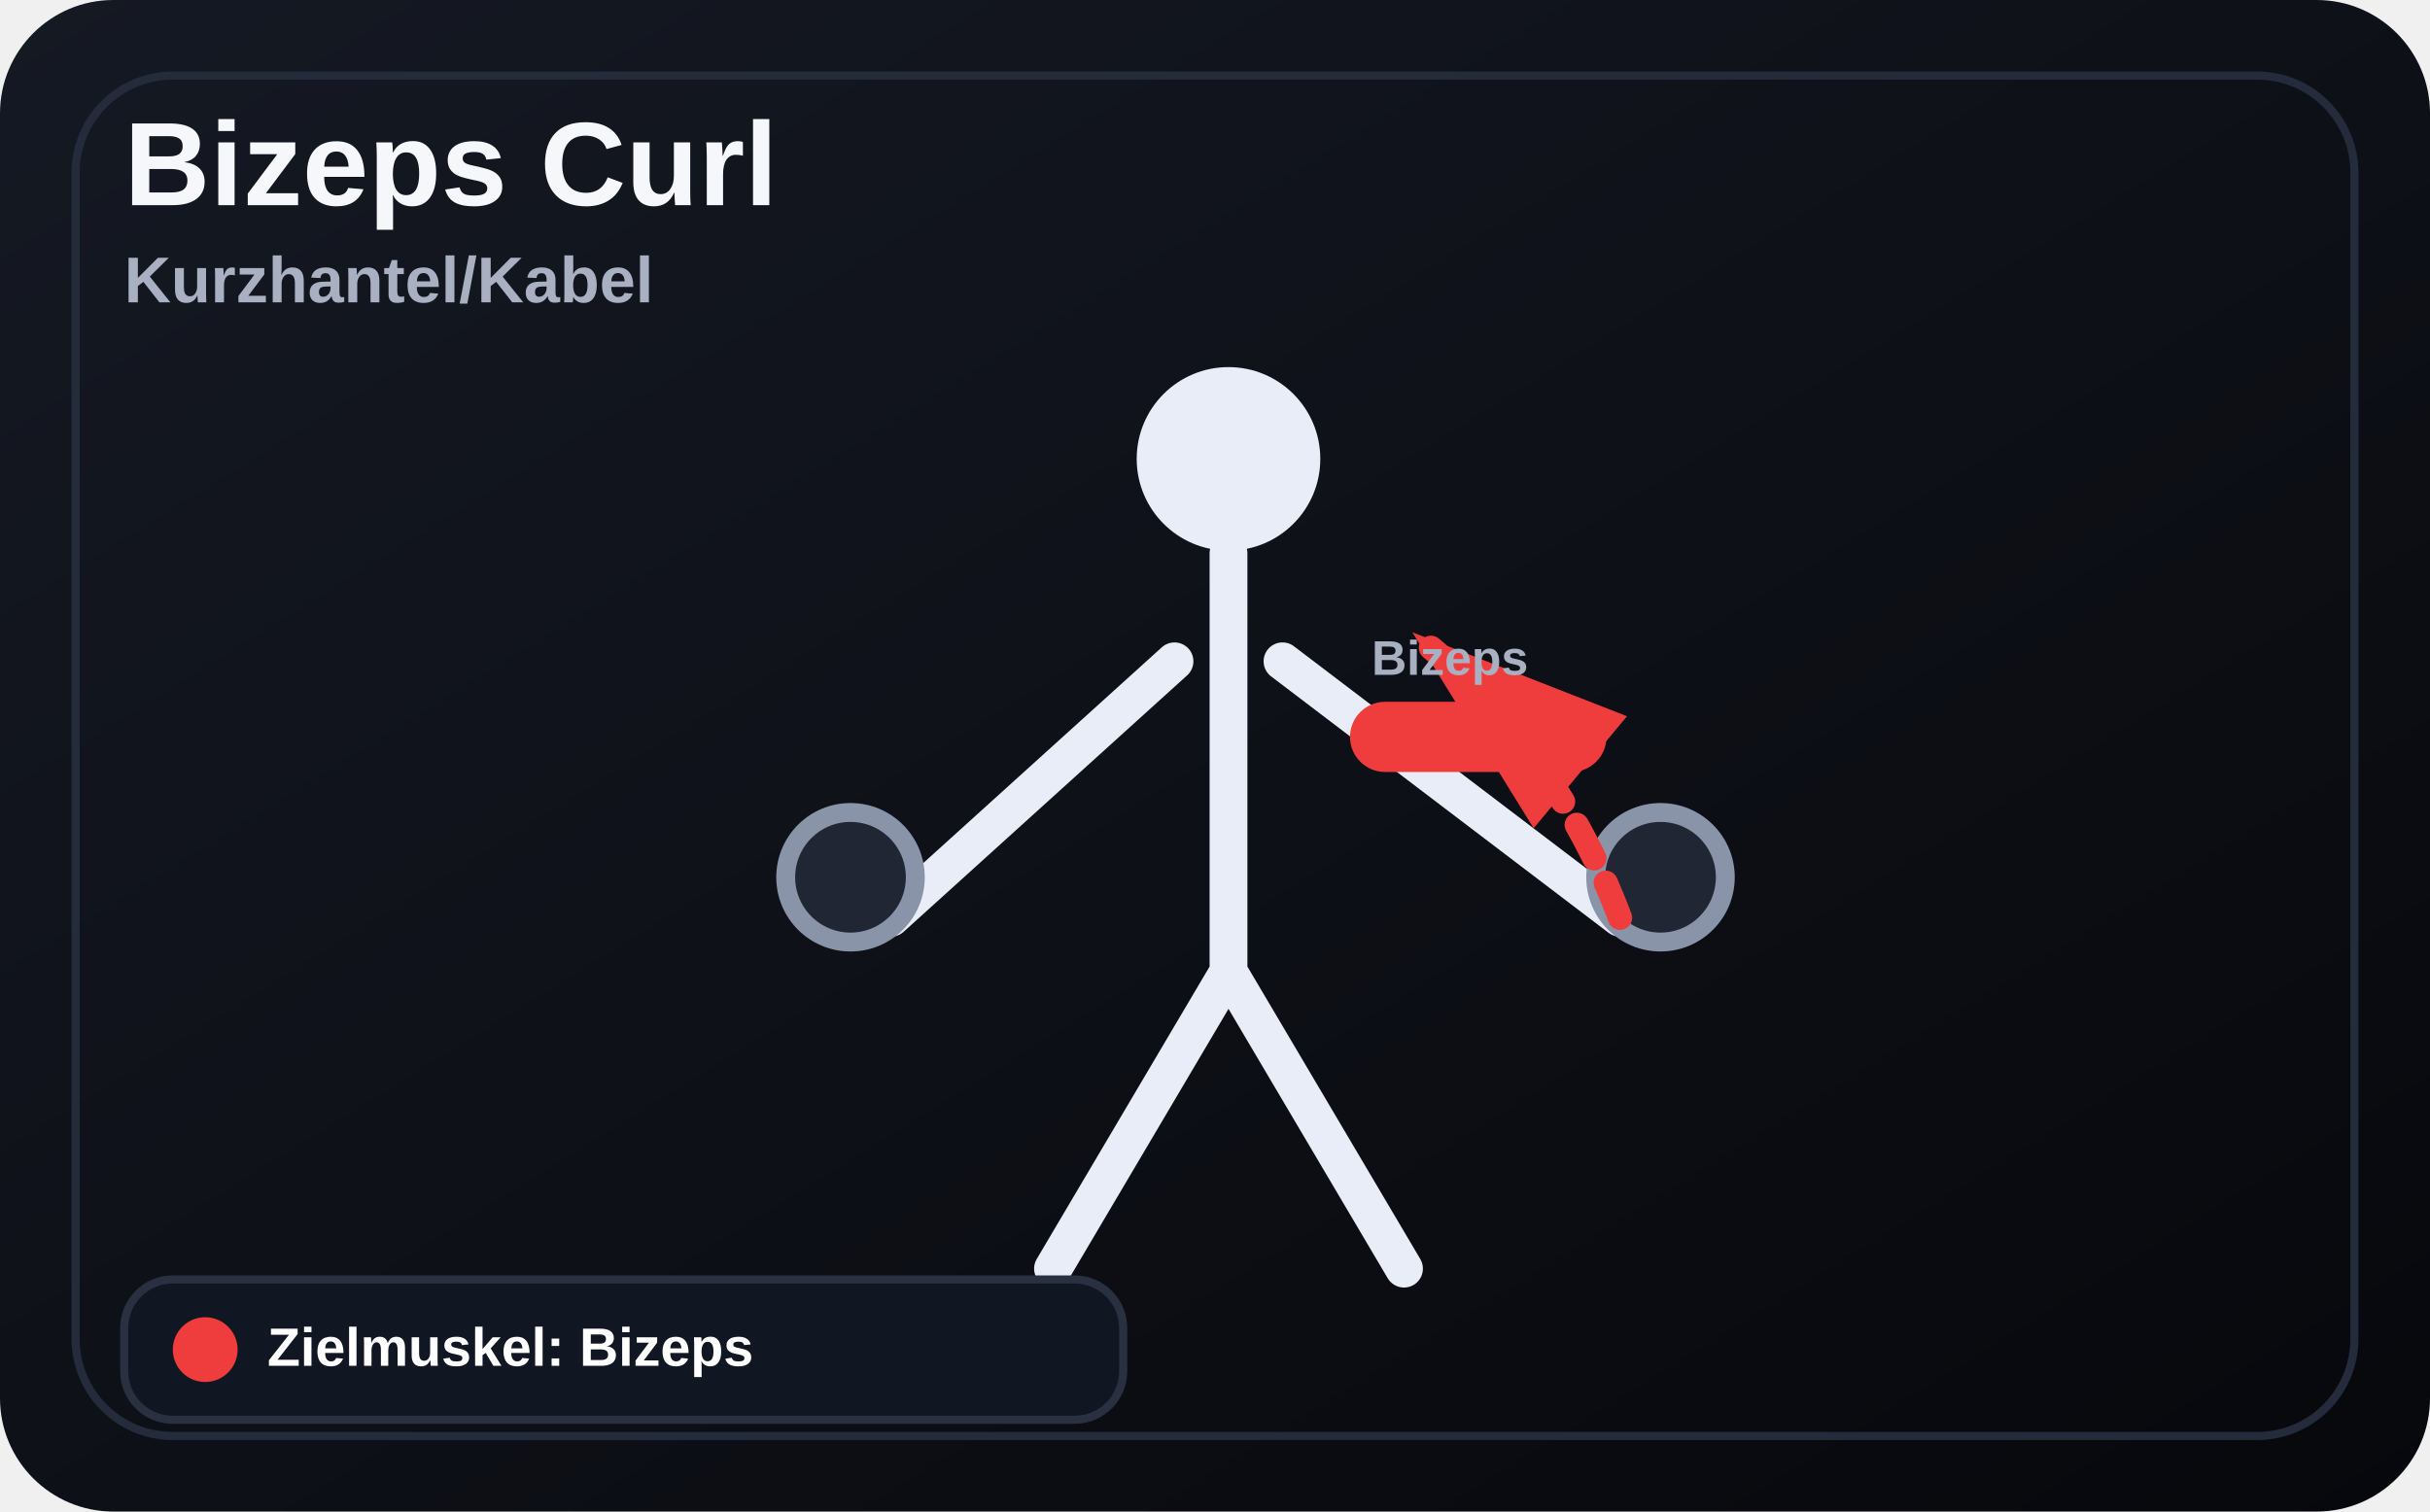
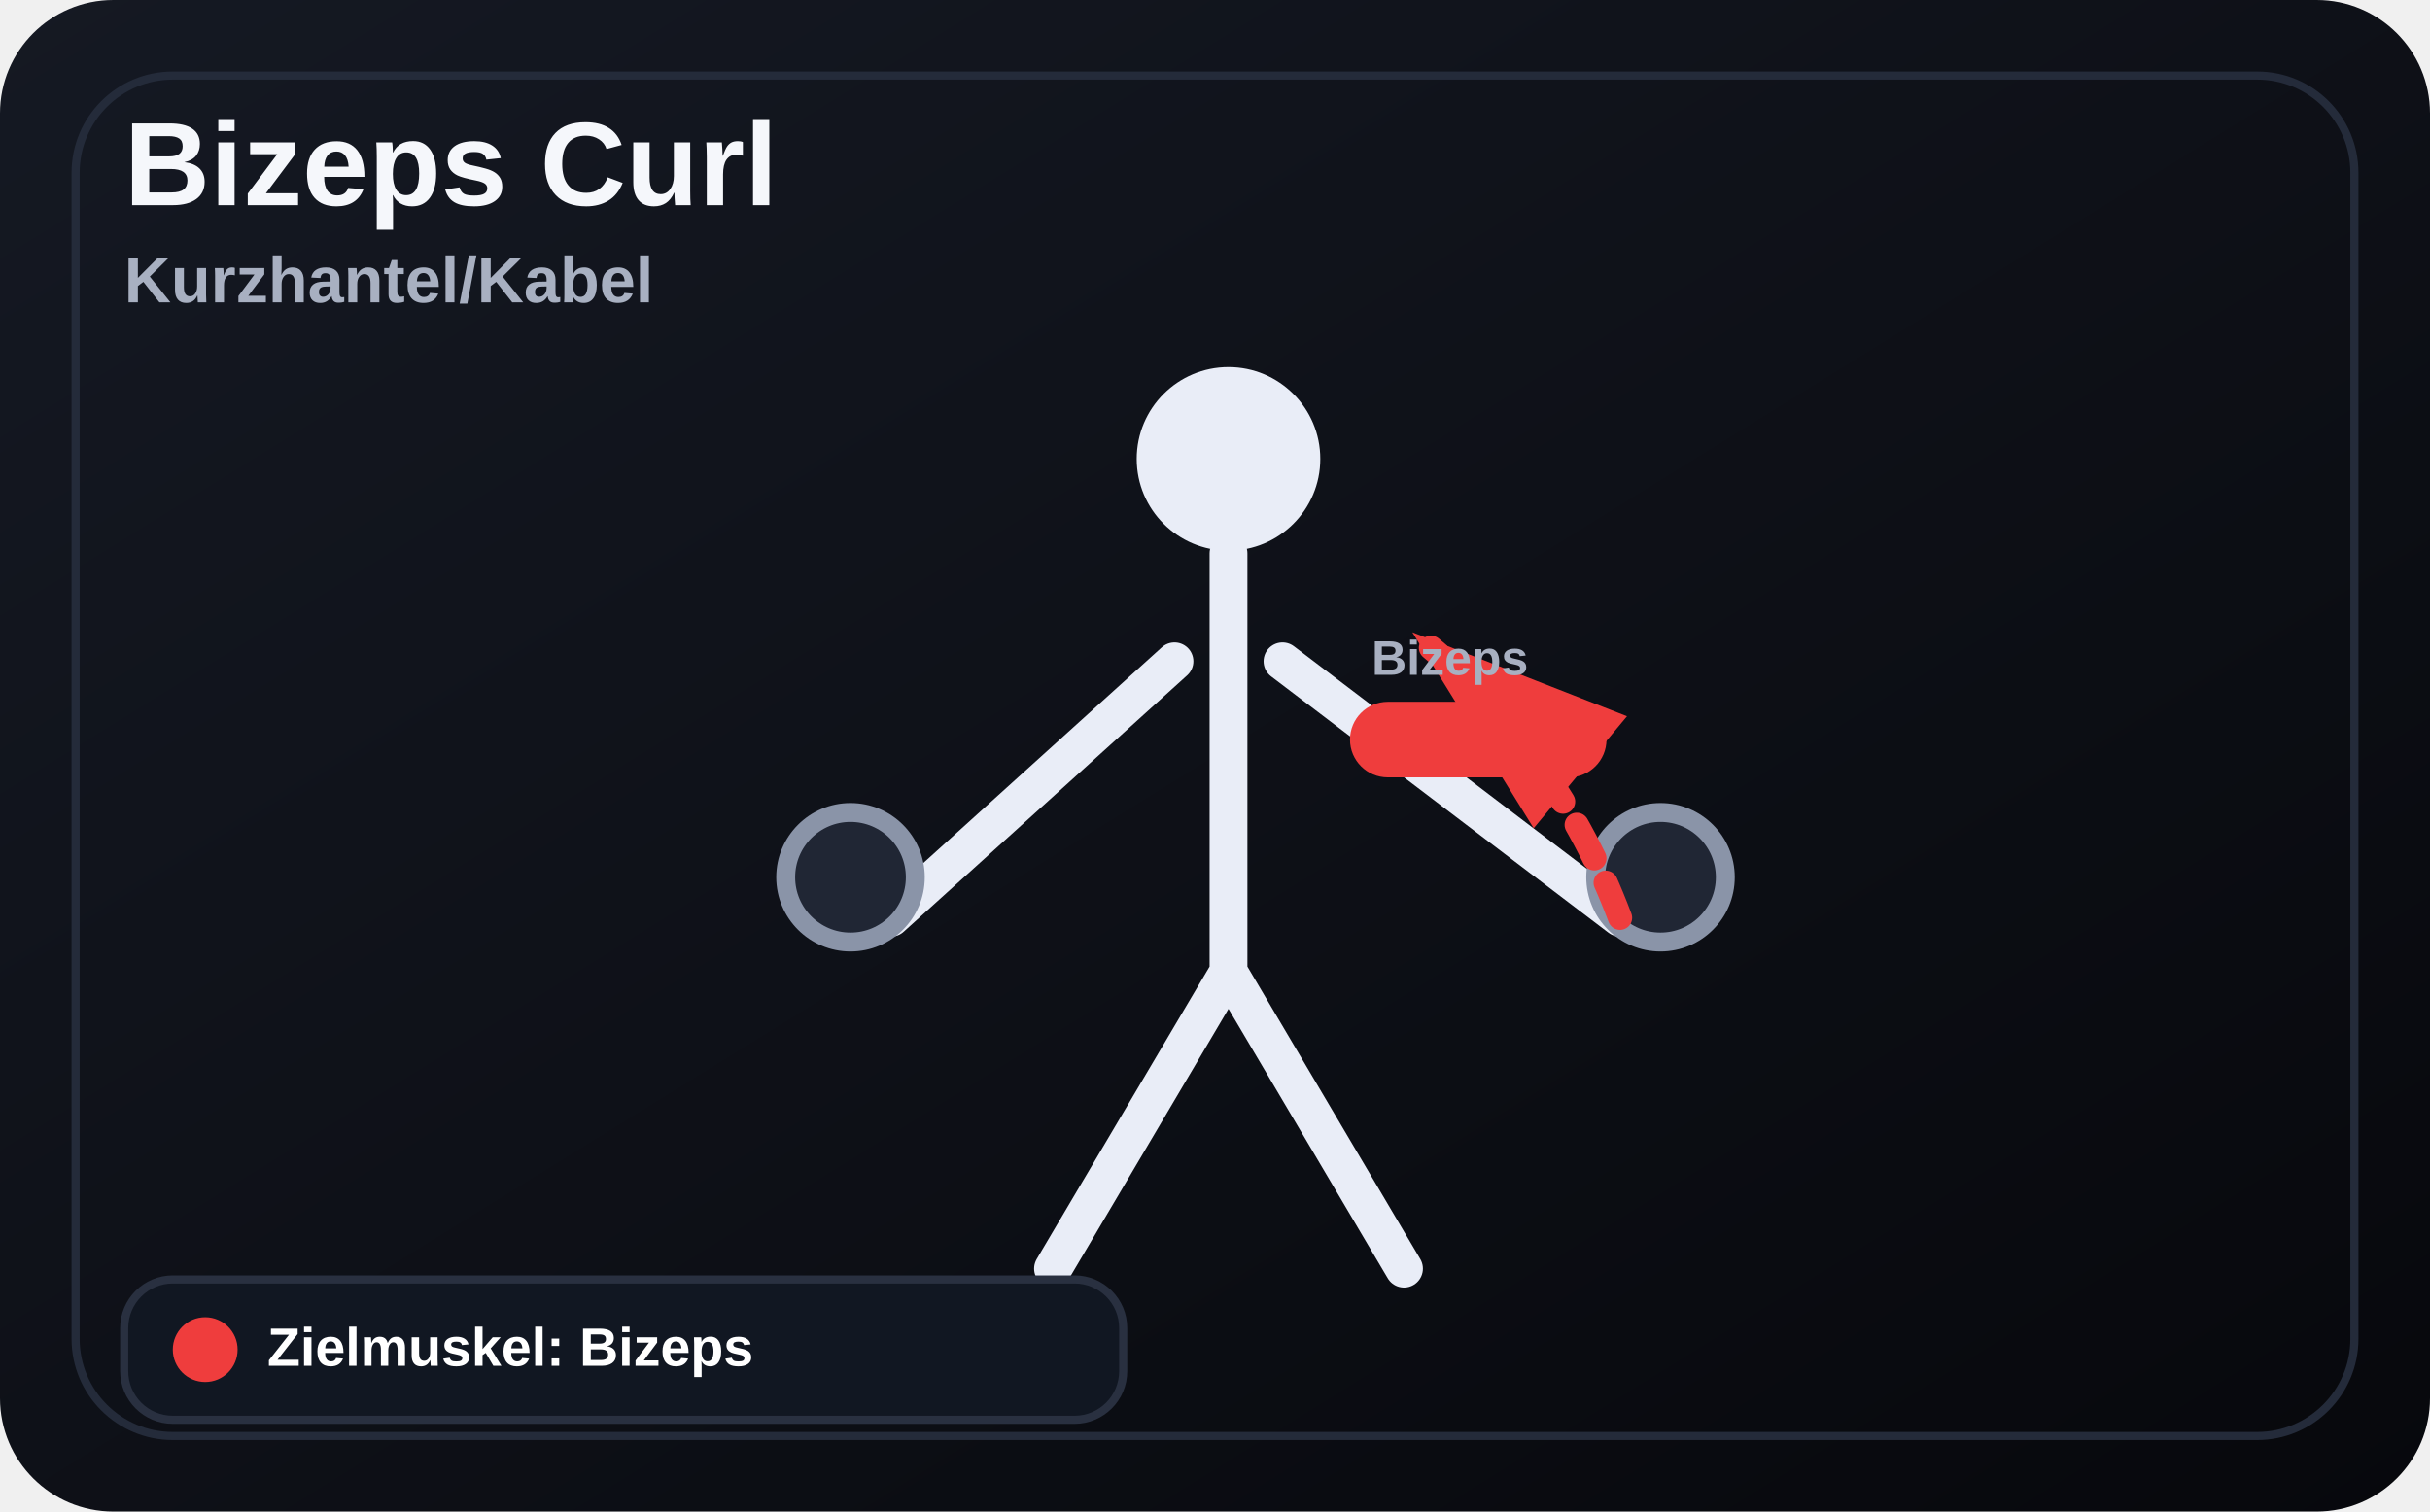
<svg xmlns="http://www.w3.org/2000/svg" viewBox="0 0 900 560">
  <defs>
    <linearGradient id="bg" x1="0" y1="0" x2="1" y2="1">
      <stop offset="0%" stop-color="#151923" />
      <stop offset="100%" stop-color="#07080c" />
    </linearGradient>
-     <style>
-       .title{font:900 44px Arial,sans-serif;fill:#f5f7fb}
-       .sub{font:700 24px Arial,sans-serif;fill:#a8b0c1}
-       .label{font:900 20px Arial,sans-serif;fill:#fff}
-       .note{font:800 18px Arial,sans-serif;fill:#a8b0c1}
-       .machine{fill:none;stroke:#3a4356;stroke-width:18;stroke-linecap:round;stroke-linejoin:round}
-       .machine2{fill:none;stroke:#566178;stroke-width:11;stroke-linecap:round;stroke-linejoin:round}
-       .person{fill:none;stroke:#e9edf7;stroke-width:14;stroke-linecap:round;stroke-linejoin:round}
-       .thin{fill:none;stroke:#e9edf7;stroke-width:9;stroke-linecap:round;stroke-linejoin:round}
-       .personFill{fill:#e9edf7}
-       .bar{stroke:#a8b0c1;stroke-width:16;stroke-linecap:round;fill:none}
-       .seat{fill:#232a3a;stroke:#6a7488;stroke-width:8}
-       .plate{fill:#202634;stroke:#8a94a8;stroke-width:7}
-       .arrow{fill:none;stroke:#ef3d3d;stroke-width:9;stroke-linecap:round;stroke-linejoin:round;stroke-dasharray:14 10;marker-end:url(#arrowhead)}
-       .highlight{fill:#ef3d3d}
-     </style>
+     <style>.title{font:900 44px Arial,sans-serif;fill:#f5f7fb}.sub{font:700 24px Arial,sans-serif;fill:#a8b0c1}.label{font:900 20px Arial,sans-serif;fill:#fff}.small{font:800 18px Arial,sans-serif;fill:#a8b0c1}.machine{fill:none;stroke:#3a4356;stroke-width:18;stroke-linecap:round;stroke-linejoin:round}.machine2{fill:none;stroke:#566178;stroke-width:11;stroke-linecap:round;stroke-linejoin:round}.person{fill:none;stroke:#e9edf7;stroke-width:14;stroke-linecap:round;stroke-linejoin:round}.personFill{fill:#e9edf7}.bar{stroke:#a8b0c1;stroke-width:16;stroke-linecap:round;fill:none}.seat{fill:#232a3a;stroke:#6a7488;stroke-width:8}.plate{fill:#202634;stroke:#8a94a8;stroke-width:7}.arrow{fill:none;stroke:#ef3d3d;stroke-width:9;stroke-linecap:round;stroke-linejoin:round;stroke-dasharray:14 10;marker-end:url(#arrowhead)}.highlight{fill:#ef3d3d}</style>
    <marker id="arrowhead" markerWidth="10" markerHeight="10" refX="8" refY="3" orient="auto">
      <path d="M0,0 L0,6 L9,3 z" fill="#ef3d3d" />
    </marker>
  </defs>
  <rect width="900" height="560" rx="42" fill="url(#bg)" />
  <rect x="28" y="28" width="844" height="504" rx="36" fill="none" stroke="#242b3a" stroke-width="3" />
  <text x="46" y="76" class="title">Bizeps Curl</text>
  <text x="46" y="112" class="sub">Kurzhantel/Kabel</text>
-   <circle class="personFill" cx="455" cy="170" r="34" />
-   <path class="person" d="M455 205V360M435 245L330 340M475 245L600 340M455 360L390 470M455 360L520 470" />
-   <circle class="plate" cx="615" cy="325" r="24" />
-   <circle class="plate" cx="315" cy="325" r="24" />
-   <path class="arrow" d="M600 340C585 300 560 265 530 240" />
-   <rect class="highlight" x="500" y="260" width="95" height="26" rx="13" />
-   <text x="508" y="250" class="note">Bizeps</text>
+   <circle cx="455" cy="170" r="34" class="personFill" />
+   <path d="M455 205V360M435 245L330 340M475 245L600 340M455 360L390 470M455 360L520 470" class="person" />
+   <circle cx="615" cy="325" r="24" class="plate" />
+   <circle cx="315" cy="325" r="24" class="plate" />
+   <path d="M600 340C585 300 560 265 530 240" class="arrow" />
+   <rect x="500" y="260" width="95" height="28" rx="14" class="highlight" />
+   <text x="508" y="250" class="small">Bizeps</text>
  <rect x="46" y="474" width="370" height="52" rx="18" fill="#111722" stroke="#293040" stroke-width="3" />
  <circle cx="76" cy="500" r="12" fill="#ef3d3d" />
  <text x="99" y="506" class="label">Zielmuskel: Bizeps</text>
</svg>
